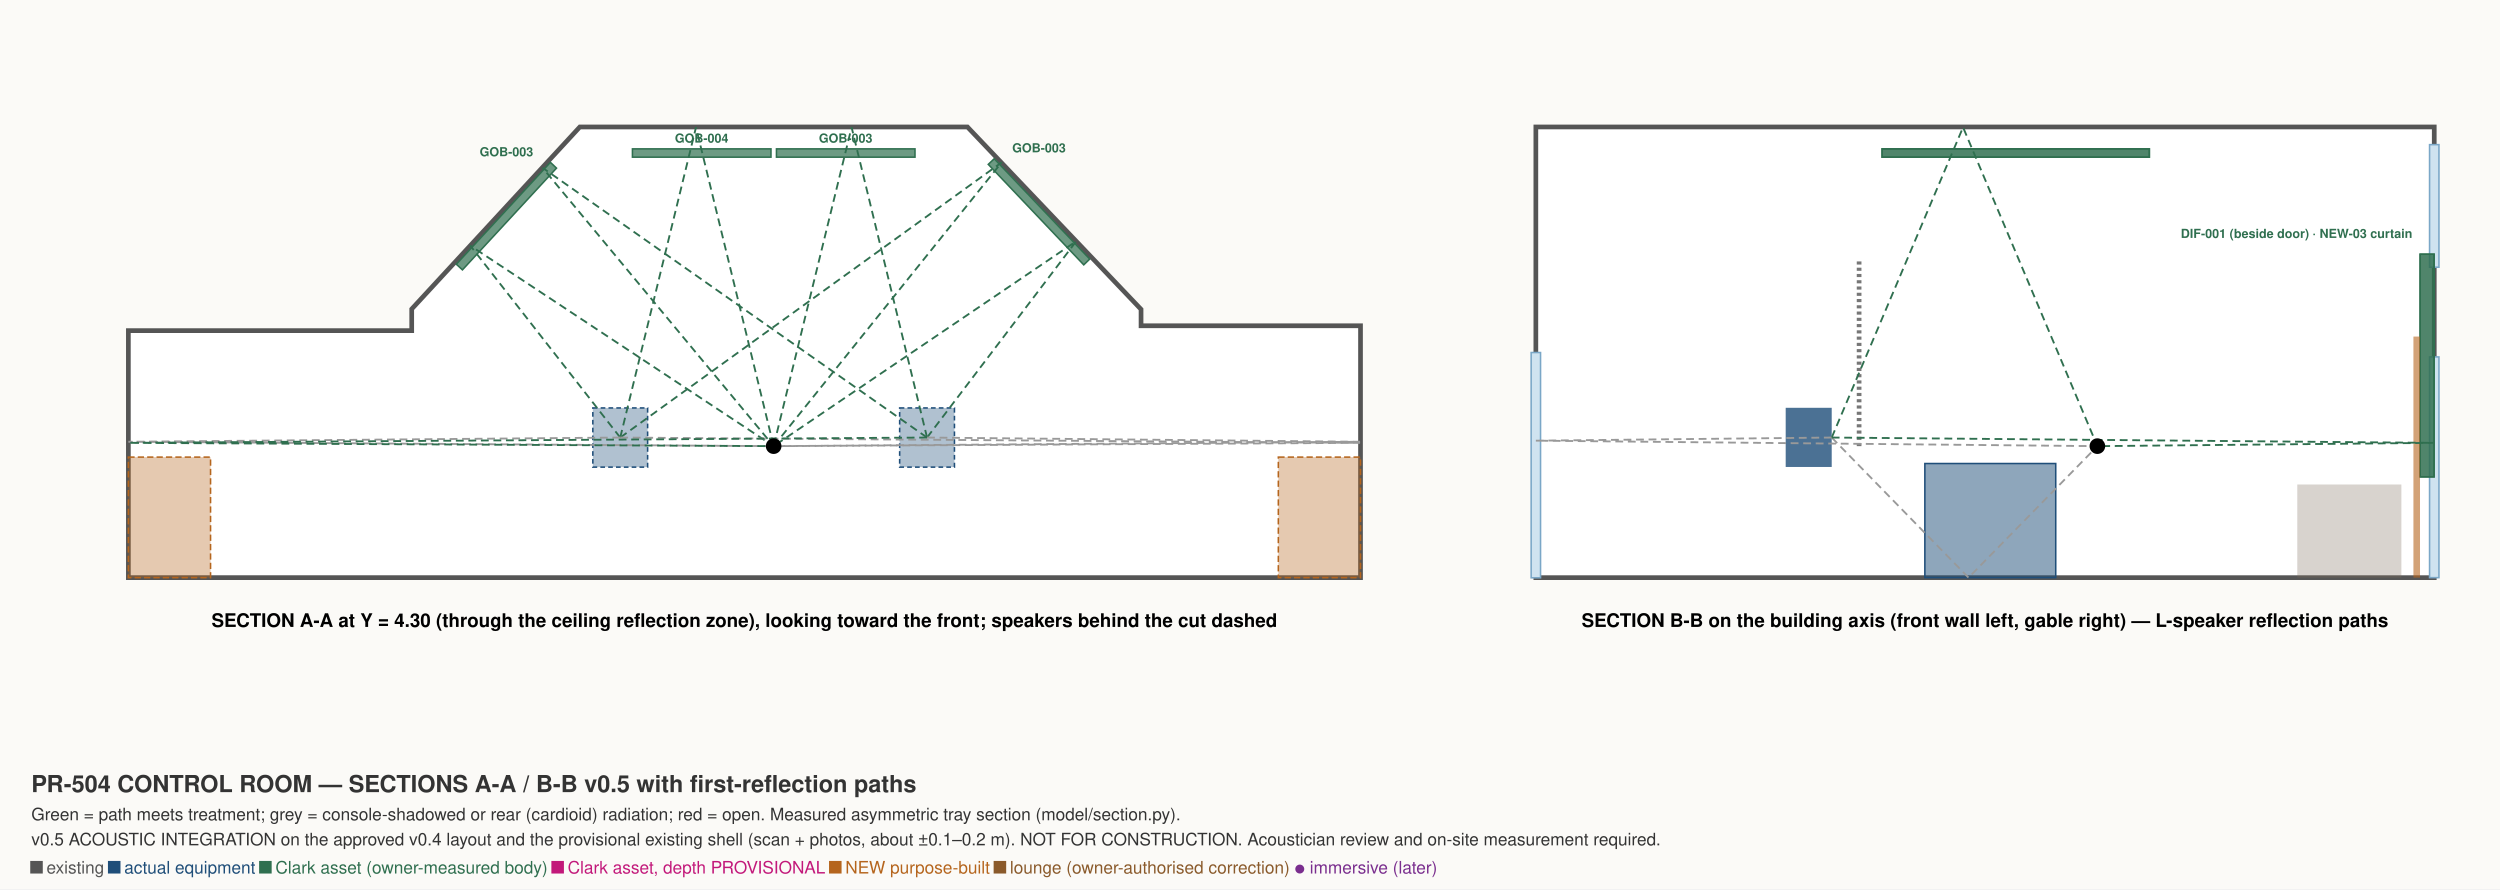
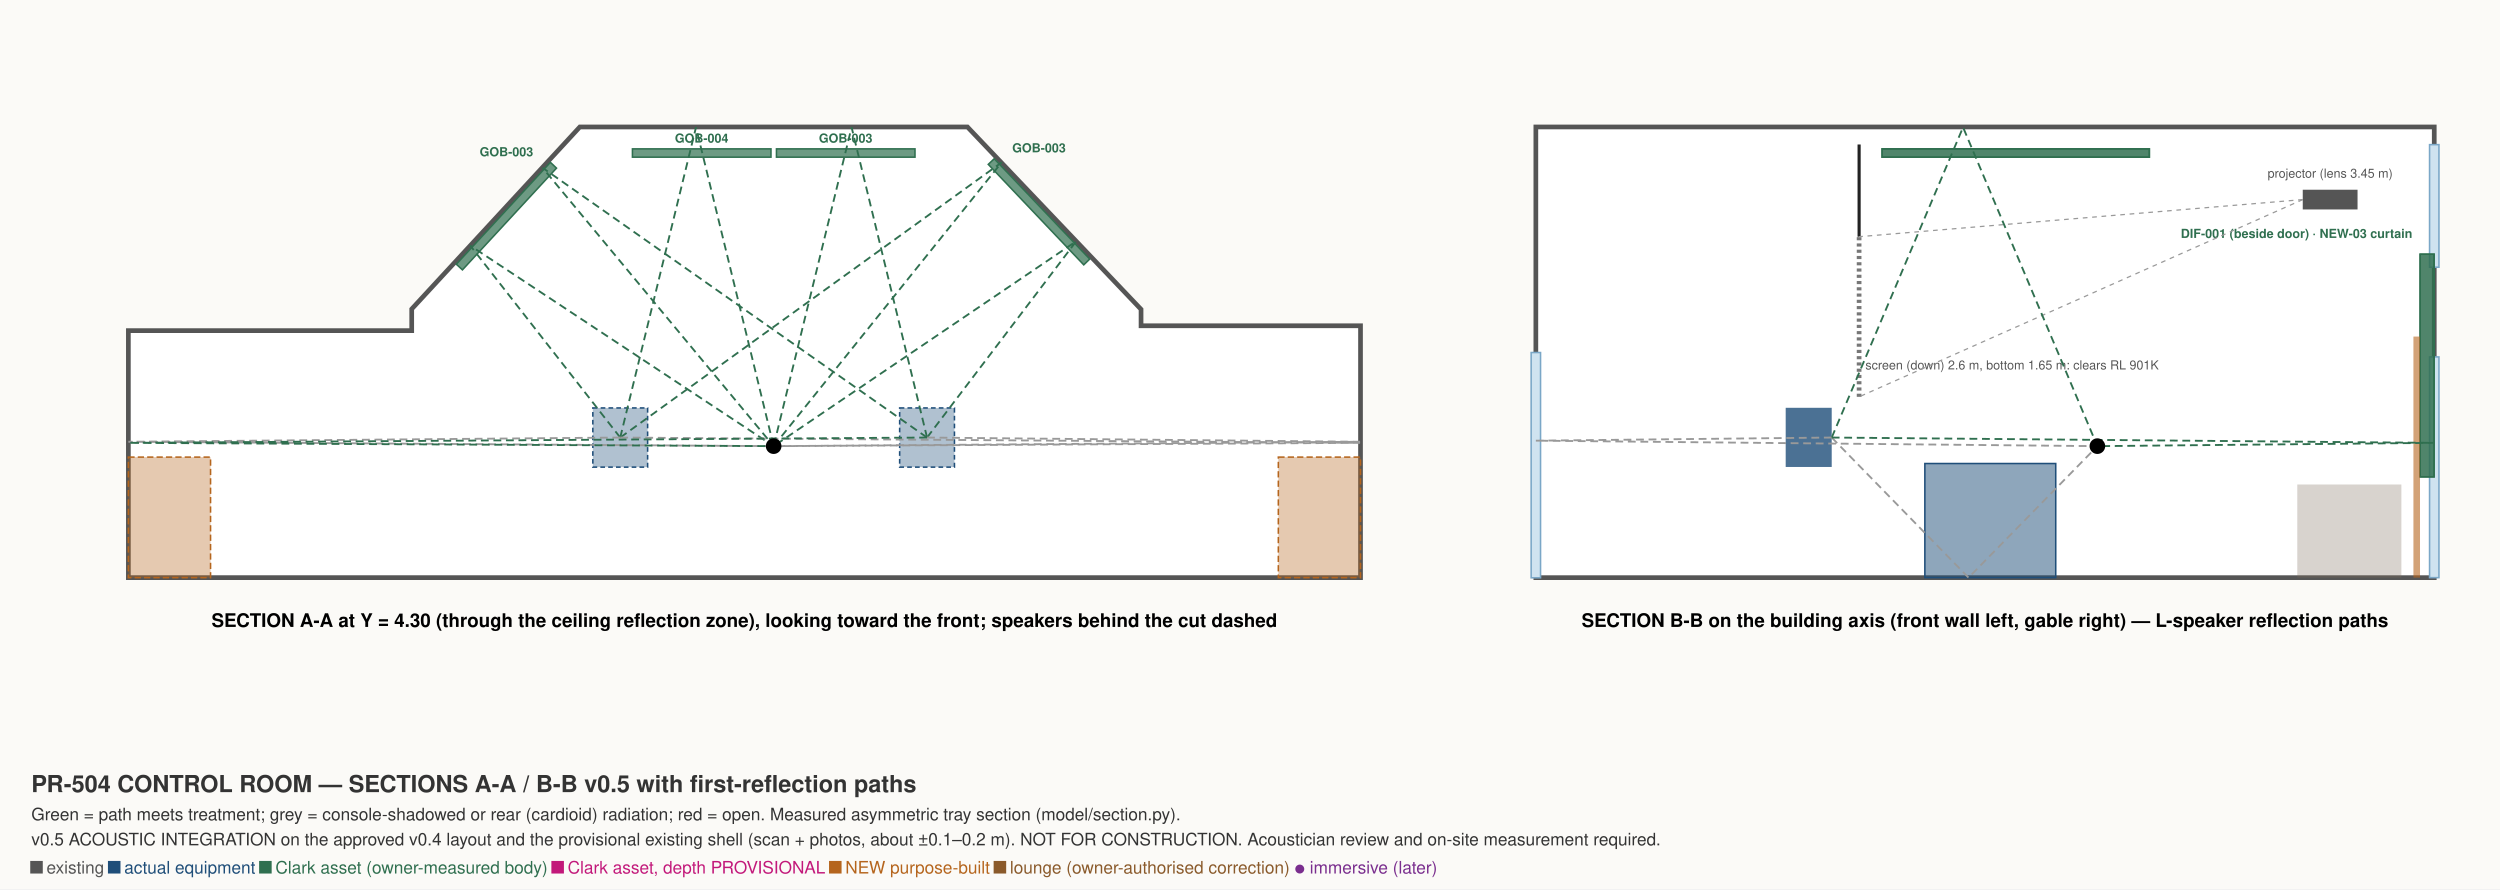
<svg xmlns="http://www.w3.org/2000/svg" width="1597" height="568" viewBox="0 0 1597 568" font-family="Helvetica,Arial,sans-serif">
  <rect width="1597" height="568" fill="#fbfaf7" />
  <polygon points="82.0,369.0 869.1,369.0 869.1,208.1 728.9,208.1 728.9,197.6 618.0,81.1 370.4,81.1 263.0,197.4 263.0,211.2 82.0,211.2" fill="#fff" stroke="#555" stroke-width="3" />
  <rect x="404.0" y="95.1" width="88.5" height="5.3" fill="#2f6f4f" fill-opacity="0.7" stroke="#2f6f4f" />
  <text x="448.2" y="91.1" font-size="8" text-anchor="middle" fill="#2f6f4f" font-weight="bold">GOB-004</text>
  <rect x="496.0" y="95.1" width="88.5" height="5.3" fill="#2f6f4f" fill-opacity="0.7" stroke="#2f6f4f" />
  <text x="540.2" y="91.1" font-size="8" text-anchor="middle" fill="#2f6f4f" font-weight="bold">GOB-003</text>
  <polygon points="295.4,172.4 355.5,107.4 351.6,103.7 291.5,168.8" fill="#2f6f4f" fill-opacity="0.7" stroke="#2f6f4f" />
  <text x="323.5" y="99.8" font-size="8" text-anchor="middle" fill="#2f6f4f" font-weight="bold">GOB-003</text>
  <polygon points="631.3,105.0 692.3,169.2 696.1,165.5 635.1,101.4" fill="#2f6f4f" fill-opacity="0.7" stroke="#2f6f4f" />
  <text x="663.7" y="97.3" font-size="8" text-anchor="middle" fill="#2f6f4f" font-weight="bold">GOB-003</text>
  <rect x="82.0" y="292.0" width="52.5" height="77.0" fill="#b5651d" fill-opacity="0.35" stroke="#b5651d" stroke-dasharray="4 2" />
  <rect x="816.6" y="292.0" width="52.5" height="77.0" fill="#b5651d" fill-opacity="0.35" stroke="#b5651d" stroke-dasharray="4 2" />
  <rect x="378.7" y="260.6" width="35.0" height="37.8" fill="#1f4e79" fill-opacity="0.35" stroke="#1f4e79" stroke-dasharray="3 2" />
  <rect x="574.7" y="260.6" width="35.0" height="37.8" fill="#1f4e79" fill-opacity="0.35" stroke="#1f4e79" stroke-dasharray="3 2" />
  <text x="475.5" y="400.5" font-size="12" text-anchor="middle" font-weight="bold">SECTION A-A at Y = 4.30 (through the ceiling reflection zone), looking toward the front; speakers behind the cut dashed</text>
  <polyline points="396.2,279.5 300.4,156.9 494.2,285.0" fill="none" stroke="#2f6f4f" stroke-width="1.2" stroke-dasharray="5 3" />
  <polyline points="592.2,279.5 687.5,154.1 494.2,285.0" fill="none" stroke="#2f6f4f" stroke-width="1.2" stroke-dasharray="5 3" />
  <polyline points="396.2,279.5 444.6,81.3 494.2,285.0" fill="none" stroke="#2f6f4f" stroke-width="1.2" stroke-dasharray="5 3" />
  <polyline points="592.2,279.5 544.0,81.3 494.2,285.0" fill="none" stroke="#2f6f4f" stroke-width="1.2" stroke-dasharray="5 3" />
  <polyline points="592.2,279.5 346.6,107.2 494.2,285.0" fill="none" stroke="#2f6f4f" stroke-width="1.2" stroke-dasharray="5 3" />
  <polyline points="396.2,279.5 639.9,103.7 494.2,285.0" fill="none" stroke="#2f6f4f" stroke-width="1.2" stroke-dasharray="5 3" />
  <polyline points="592.2,279.5 868.8,282.2 494.2,285.0" fill="none" stroke="#999" stroke-width="1.2" stroke-dasharray="5 3" />
  <polyline points="396.2,279.5 82.0,282.2 494.2,285.0" fill="none" stroke="#999" stroke-width="1.2" stroke-dasharray="5 3" />
  <polyline points="396.2,279.5 868.8,282.9 494.2,285.0" fill="none" stroke="#999" stroke-width="1.2" stroke-dasharray="5 3" />
  <polyline points="592.2,279.5 82.0,282.9 494.2,285.0" fill="none" stroke="#2f6f4f" stroke-width="1.2" stroke-dasharray="5 3" />
  <circle cx="494.2" cy="285.0" r="5" fill="#000" />
  <polygon points="1555.0,369.0 981.1,369.0 981.1,81.1 1555.0,81.1" fill="#fff" stroke="#555" stroke-width="3" />
  <rect x="1552.0" y="228.0" width="6" height="141.0" fill="#cfe3f0" stroke="#7aa7c7" />
  <rect x="1552.0" y="92.4" width="6" height="78.3" fill="#cfe3f0" stroke="#7aa7c7" />
  <rect x="978.1" y="225.2" width="6" height="143.9" fill="#cfe3f0" stroke="#7aa7c7" />
  <rect x="1202.3" y="95.1" width="170.7" height="5.3" fill="#2f6f4f" fill-opacity="0.6" stroke="#2f6f4f" />
  <rect x="1202.3" y="95.1" width="170.7" height="5.3" fill="#2f6f4f" fill-opacity="0.6" stroke="#2f6f4f" />
  <rect x="1546.0" y="162.4" width="8.9" height="142.2" fill="#2f6f4f" fill-opacity="0.6" stroke="#2f6f4f" />
  <rect x="1546.0" y="162.4" width="8.9" height="142.2" fill="#2f6f4f" fill-opacity="0.6" stroke="#2f6f4f" />
  <text x="1541.0" y="152.0" font-size="8" fill="#2f6f4f" font-weight="bold" text-anchor="end">DIF-001 (beside door) · NEW-03 curtain</text>
  <rect x="1541.7" y="215.0" width="4.2" height="154.0" fill="#b5651d" fill-opacity="0.6" />
  <rect x="1229.6" y="296.1" width="83.6" height="72.9" fill="#1f4e79" fill-opacity="0.5" stroke="#1f4e79" />
  <rect x="1140.7" y="260.5" width="29.4" height="37.8" fill="#1f4e79" fill-opacity="0.8" />
-   <line x1="1187.6" y1="285.0" x2="1187.6" y2="166.8" stroke="#777" stroke-width="3" stroke-dasharray="2 2" />
+   <line x1="1187.6" y1="253.5" x2="1187.6" y2="151.2" stroke="#777" stroke-width="3" stroke-dasharray="2 2" />
+   <line x1="1187.6" y1="151.2" x2="1187.6" y2="92.3" stroke="#222" stroke-width="2" />
+   <text x="1191.6" y="236.0" font-size="8" fill="#555">screen (down) 2.6 m, bottom 1.65 m: clears RL 901K</text>
+   <rect x="1471.0" y="121.2" width="35.0" height="12.6" fill="#555" />
+   <line x1="1471.0" y1="127.5" x2="1187.6" y2="253.5" stroke="#999" stroke-width="0.8" stroke-dasharray="3 3" />
+   <line x1="1471.0" y1="127.5" x2="1187.6" y2="151.2" stroke="#999" stroke-width="0.8" stroke-dasharray="3 3" />
+   <text x="1488.5" y="113.5" font-size="8" fill="#555" text-anchor="middle">projector (lens 3.45 m)</text>
  <rect x="1467.5" y="309.5" width="66.5" height="59.5" fill="#7d6b5a" fill-opacity="0.3" />
  <polyline points="1170.1,279.5 1257.5,369.0 1339.8,285.0" fill="none" stroke="#999" stroke-width="1.2" stroke-dasharray="5 3" />
  <polyline points="1170.1,279.5 1254.0,81.3 1339.8,285.0" fill="none" stroke="#2f6f4f" stroke-width="1.2" stroke-dasharray="5 3" />
  <polyline points="1170.1,279.5 981.0,281.5 1339.8,285.0" fill="none" stroke="#999" stroke-width="1.2" stroke-dasharray="5 3" />
  <polyline points="1170.1,279.5 1555.0,282.9 1339.8,285.0" fill="none" stroke="#2f6f4f" stroke-width="1.2" stroke-dasharray="5 3" />
  <circle cx="1339.8" cy="285.0" r="5" fill="#000" />
  <text x="1268.0" y="400.5" font-size="12" text-anchor="middle" font-weight="bold">SECTION B-B on the building axis (front wall left, gable right) — L-speaker reflection paths</text>
  <g font-size="11" fill="#333">
    <text x="20" y="506" font-size="15" font-weight="bold">PR-504  CONTROL ROOM — SECTIONS A-A / B-B v0.5 with first-reflection paths</text>
    <text x="20" y="524">Green = path meets treatment; grey = console-shadowed or rear (cardioid) radiation; red = open. Measured asymmetric tray section (model/section.py).</text>
    <text x="20" y="540">v0.5 ACOUSTIC INTEGRATION on the approved v0.4 layout and the provisional existing shell (scan + photos, about ±0.1–0.2 m). NOT FOR CONSTRUCTION. Acoustician review and on-site measurement required.</text>
    <text x="20" y="558">
      <tspan fill="#555">■ existing</tspan>
      <tspan fill="#1f4e79">■ actual equipment</tspan>
      <tspan fill="#2f6f4f">■ Clark asset (owner-measured body)</tspan>
      <tspan fill="#c2187a">■ Clark asset, depth PROVISIONAL</tspan>
      <tspan fill="#b5651d">■ NEW purpose-built</tspan>
      <tspan fill="#8a5a2b">■ lounge (owner-authorised correction)</tspan>
      <tspan fill="#7a2e8e">● immersive (later)</tspan>
    </text>
  </g>
</svg>
